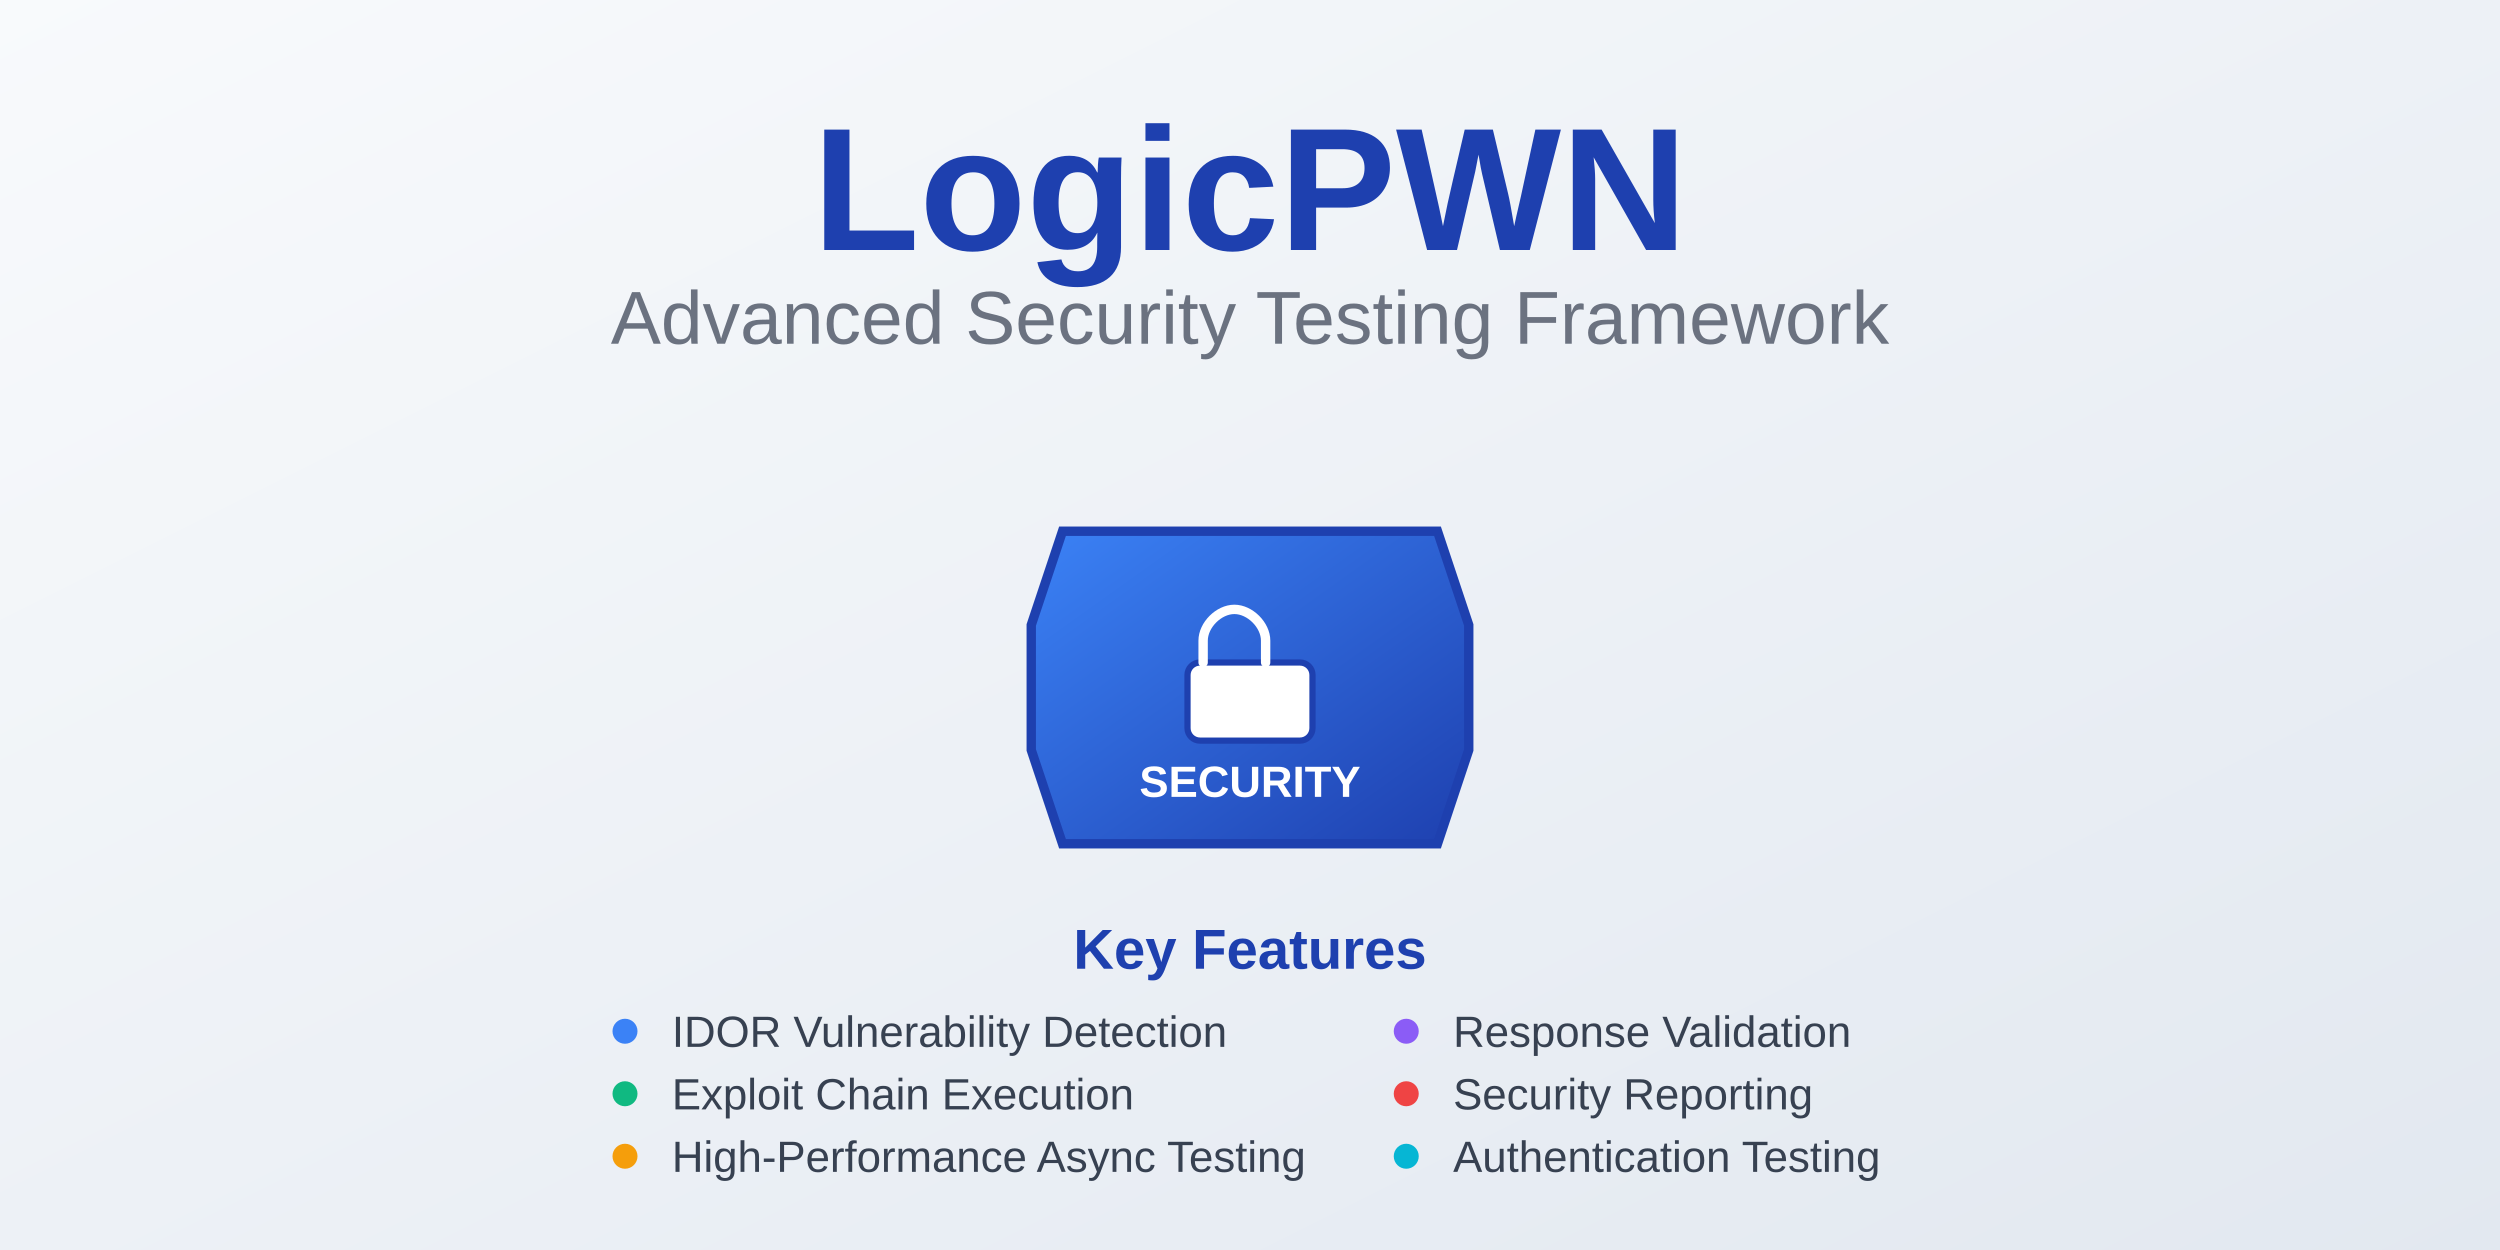
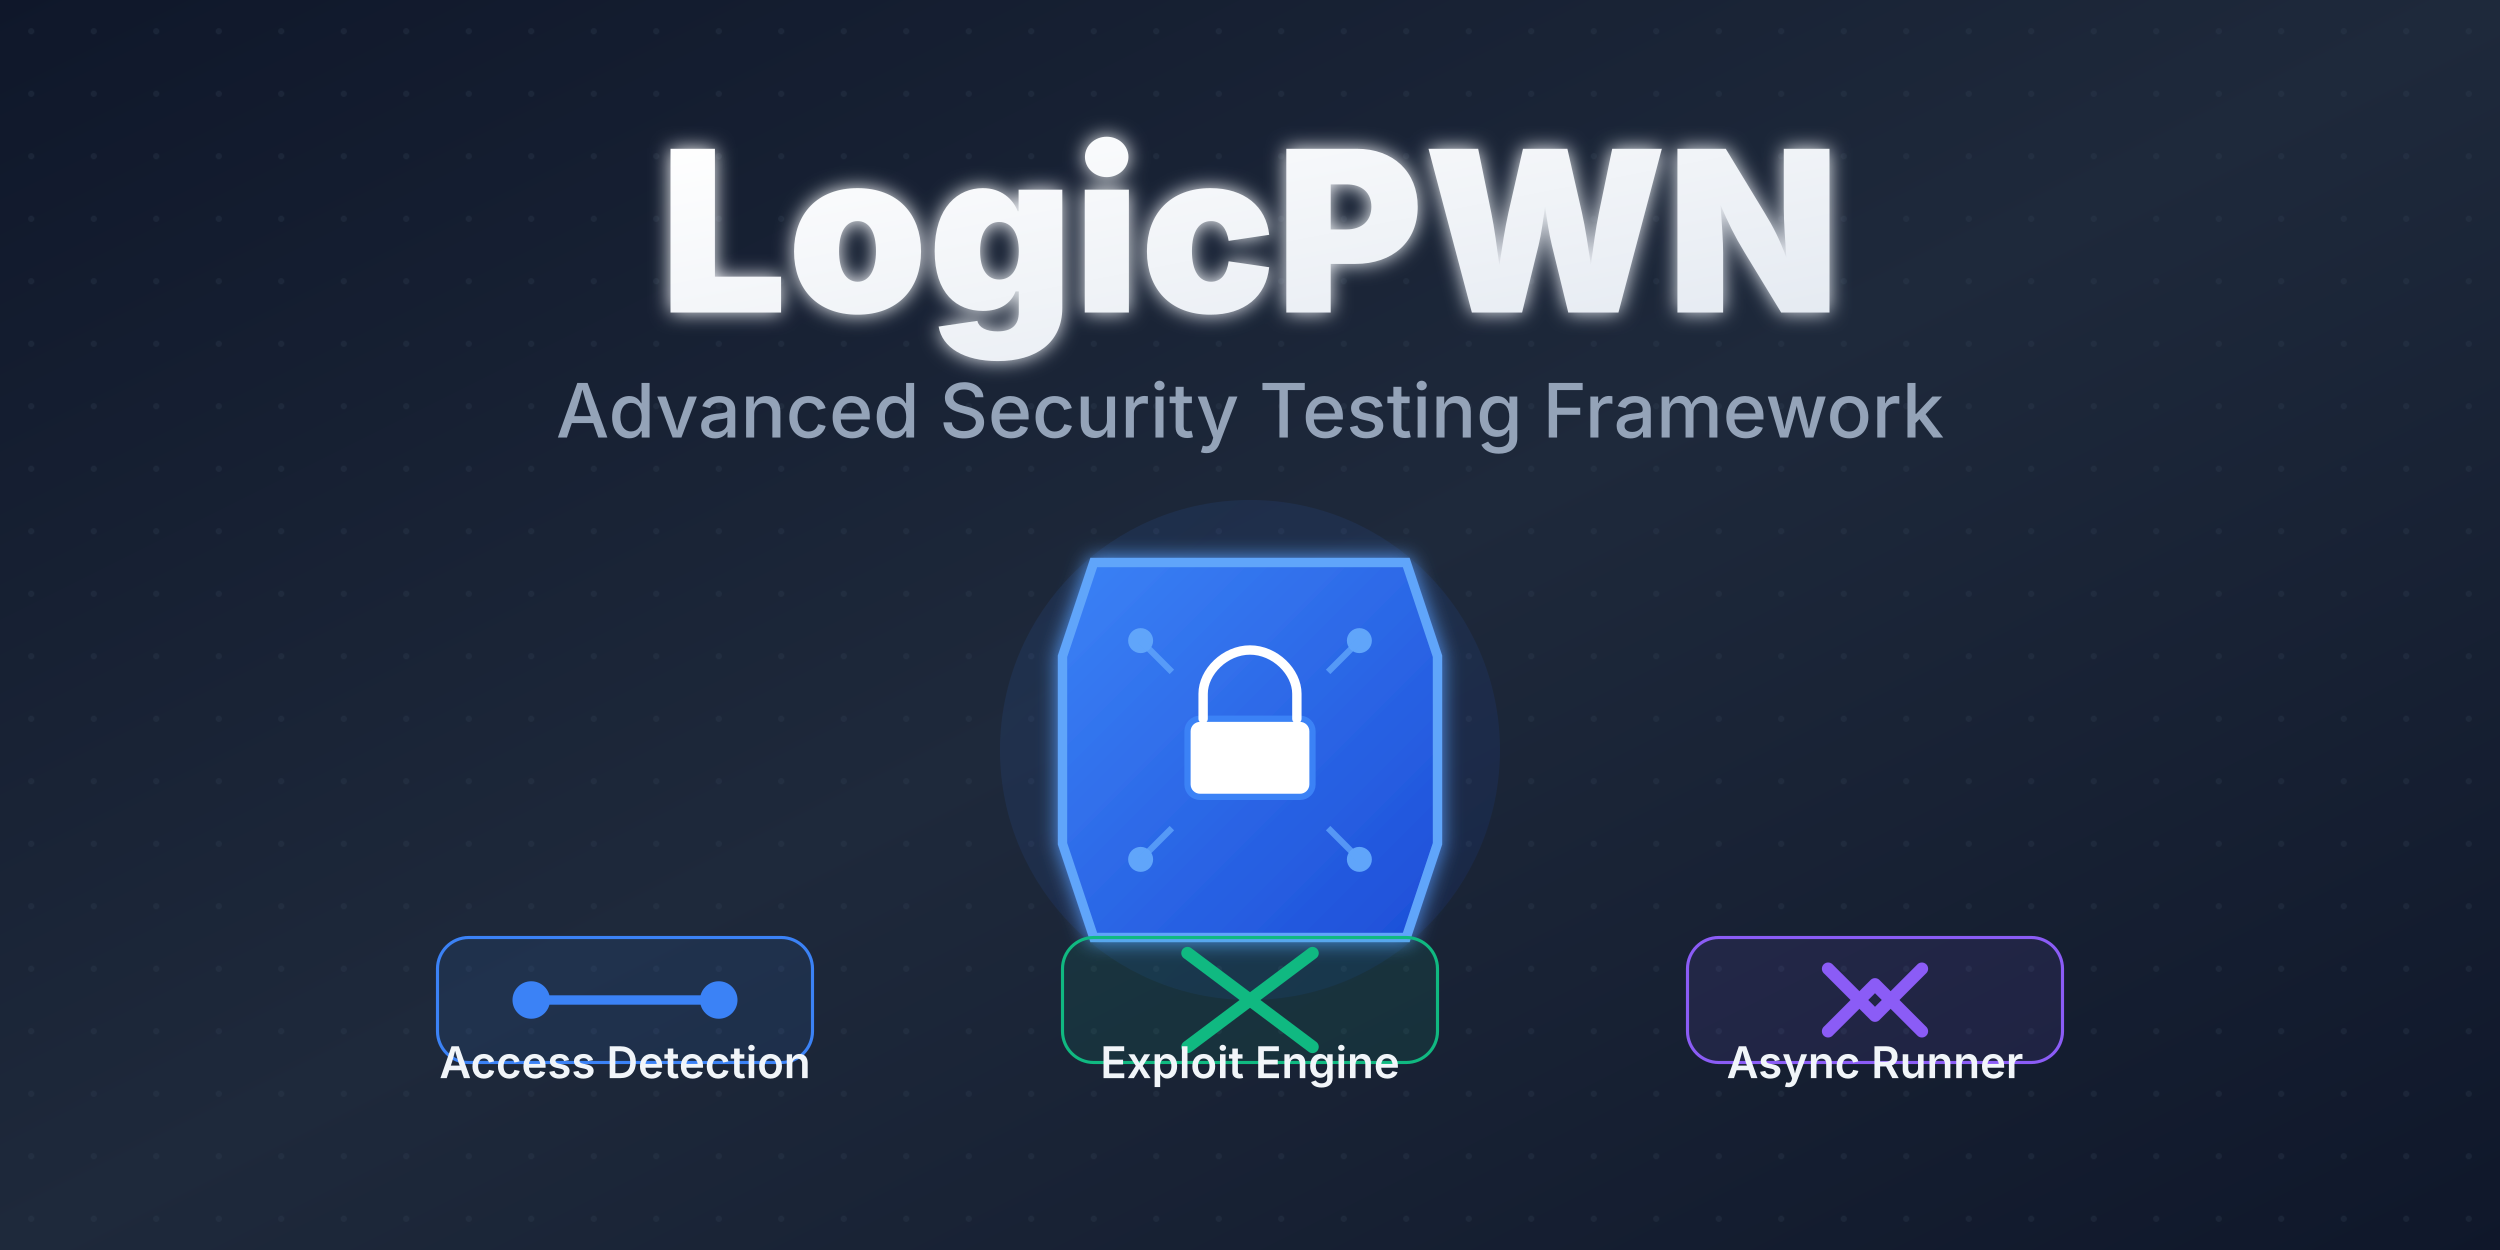
<svg xmlns="http://www.w3.org/2000/svg" width="800" height="400" viewBox="0 0 800 400" fill="none">
  <defs>
    <linearGradient id="bgGradient" x1="0%" y1="0%" x2="100%" y2="100%">
-       <stop offset="0%" style="stop-color:#F8FAFC;stop-opacity:1" />
+       <stop offset="0%" style="stop-color:#0F172A;stop-opacity:1" />
+       <stop offset="50%" style="stop-color:#1E293B;stop-opacity:1" />
+       <stop offset="100%" style="stop-color:#0F172A;stop-opacity:1" />
+     </linearGradient>
+     <linearGradient id="accentGradient" x1="0%" y1="0%" x2="100%" y2="100%">
+       <stop offset="0%" style="stop-color:#3B82F6;stop-opacity:1" />
+       <stop offset="100%" style="stop-color:#1D4ED8;stop-opacity:1" />
+     </linearGradient>
+     <linearGradient id="textGradient" x1="0%" y1="0%" x2="100%" y2="100%">
+       <stop offset="0%" style="stop-color:#FFFFFF;stop-opacity:1" />
      <stop offset="100%" style="stop-color:#E2E8F0;stop-opacity:1" />
    </linearGradient>
-     <linearGradient id="shieldGradient" x1="0%" y1="0%" x2="100%" y2="100%">
-       <stop offset="0%" style="stop-color:#3B82F6;stop-opacity:1" />
-       <stop offset="100%" style="stop-color:#1E40AF;stop-opacity:1" />
-     </linearGradient>
+     <filter id="glow">
+       <feGaussianBlur stdDeviation="3" result="coloredBlur" />
+       <feMerge>
+         <feMergeNode in="coloredBlur" />
+         <feMergeNode in="SourceGraphic" />
+       </feMerge>
+     </filter>
  </defs>
  <rect width="800" height="400" fill="url(#bgGradient)" />
-   <text x="400" y="80" text-anchor="middle" font-family="Arial, sans-serif" font-size="56" font-weight="bold" fill="#1E40AF">LogicPWN</text>
-   <text x="400" y="110" text-anchor="middle" font-family="Arial, sans-serif" font-size="24" fill="#6B7280">Advanced Security Testing Framework</text>
-   <g transform="translate(400, 220)">
-     <path d="M-60 -50L60 -50L70 -20L70 20L60 50L-60 50L-70 20L-70 -20L-60 -50Z" fill="url(#shieldGradient)" stroke="#1E40AF" stroke-width="3" />
-     <rect x="-20" y="-8" width="40" height="25" rx="4" fill="white" stroke="#1E40AF" stroke-width="2" />
-     <path d="M-15 -8V-15C-15 -20 -10 -25 -5 -25C0 -25 5 -20 5 -15V-8" fill="none" stroke="white" stroke-width="3" stroke-linecap="round" />
-     <text x="0" y="35" text-anchor="middle" font-family="Arial, sans-serif" font-size="14" font-weight="bold" fill="white">SECURITY</text>
+   <defs>
+     <pattern id="dots" width="20" height="20" patternUnits="userSpaceOnUse">
+       <circle cx="10" cy="10" r="1" fill="#334155" opacity="0.3" />
+     </pattern>
+   </defs>
+   <rect width="800" height="400" fill="url(#dots)" />
+   <text x="400" y="100" text-anchor="middle" font-family="Inter, system-ui, sans-serif" font-size="72" font-weight="900" fill="url(#textGradient)" filter="url(#glow)">LogicPWN</text>
+   <text x="400" y="140" text-anchor="middle" font-family="Inter, system-ui, sans-serif" font-size="24" font-weight="500" fill="#94A3B8">Advanced Security Testing Framework</text>
+   <g transform="translate(400, 240)">
+     <circle cx="0" cy="0" r="80" fill="url(#accentGradient)" opacity="0.1" />
+     <path d="M-50 -60L50 -60L60 -30L60 30L50 60L-50 60L-60 30L-60 -30L-50 -60Z" fill="url(#accentGradient)" stroke="#60A5FA" stroke-width="3" filter="url(#glow)" />
+     <rect x="-20" y="-10" width="40" height="25" rx="4" fill="#FFFFFF" stroke="#3B82F6" stroke-width="2" />
+     <path d="M-15 -10V-18C-15 -25 -8 -32 0 -32C8 -32 15 -25 15 -18V-10" fill="none" stroke="#FFFFFF" stroke-width="3" stroke-linecap="round" />
+     <circle cx="-35" cy="-35" r="4" fill="#60A5FA" />
+     <circle cx="35" cy="-35" r="4" fill="#60A5FA" />
+     <circle cx="-35" cy="35" r="4" fill="#60A5FA" />
+     <circle cx="35" cy="35" r="4" fill="#60A5FA" />
+     <path d="M-35 -35L-25 -25" stroke="#60A5FA" stroke-width="2" opacity="0.8" />
+     <path d="M35 -35L25 -25" stroke="#60A5FA" stroke-width="2" opacity="0.8" />
+     <path d="M-35 35L-25 25" stroke="#60A5FA" stroke-width="2" opacity="0.8" />
+     <path d="M35 35L25 25" stroke="#60A5FA" stroke-width="2" opacity="0.8" />
+   </g>
+   <g transform="translate(200, 320)">
+     <rect x="-60" y="-20" width="120" height="40" rx="10" fill="rgba(59, 130, 246, 0.1)" stroke="#3B82F6" stroke-width="1" />
+     <circle cx="-30" cy="0" r="6" fill="#3B82F6" />
+     <circle cx="30" cy="0" r="6" fill="#3B82F6" />
+     <path d="M-30 0L30 0" stroke="#3B82F6" stroke-width="3" />
+     <text x="0" y="25" text-anchor="middle" font-family="Inter, system-ui, sans-serif" font-size="14" font-weight="600" fill="#F1F5F9">Access Detection</text>
  </g>
  <g transform="translate(400, 320)">
-     <text x="0" y="-10" text-anchor="middle" font-family="Arial, sans-serif" font-size="18" font-weight="bold" fill="#1E40AF">Key Features</text>
-     <g transform="translate(-200, 10)">
-       <circle cx="0" cy="0" r="4" fill="#3B82F6" />
-       <text x="15" y="5" font-family="Arial, sans-serif" font-size="14" fill="#374151">IDOR Vulnerability Detection</text>
-     </g>
-     <g transform="translate(-200, 30)">
-       <circle cx="0" cy="0" r="4" fill="#10B981" />
-       <text x="15" y="5" font-family="Arial, sans-serif" font-size="14" fill="#374151">Exploit Chain Execution</text>
-     </g>
-     <g transform="translate(-200, 50)">
-       <circle cx="0" cy="0" r="4" fill="#F59E0B" />
-       <text x="15" y="5" font-family="Arial, sans-serif" font-size="14" fill="#374151">High-Performance Async Testing</text>
-     </g>
-     <g transform="translate(50, 10)">
-       <circle cx="0" cy="0" r="4" fill="#8B5CF6" />
-       <text x="15" y="5" font-family="Arial, sans-serif" font-size="14" fill="#374151">Response Validation</text>
-     </g>
-     <g transform="translate(50, 30)">
-       <circle cx="0" cy="0" r="4" fill="#EF4444" />
-       <text x="15" y="5" font-family="Arial, sans-serif" font-size="14" fill="#374151">Security Reporting</text>
-     </g>
-     <g transform="translate(50, 50)">
-       <circle cx="0" cy="0" r="4" fill="#06B6D4" />
-       <text x="15" y="5" font-family="Arial, sans-serif" font-size="14" fill="#374151">Authentication Testing</text>
-     </g>
+     <rect x="-60" y="-20" width="120" height="40" rx="10" fill="rgba(16, 185, 129, 0.1)" stroke="#10B981" stroke-width="1" />
+     <path d="M-20 -15L20 15M20 -15L-20 15" stroke="#10B981" stroke-width="4" stroke-linecap="round" />
+     <text x="0" y="25" text-anchor="middle" font-family="Inter, system-ui, sans-serif" font-size="14" font-weight="600" fill="#F1F5F9">Exploit Engine</text>
+   </g>
+   <g transform="translate(600, 320)">
+     <rect x="-60" y="-20" width="120" height="40" rx="10" fill="rgba(139, 92, 246, 0.1)" stroke="#8B5CF6" stroke-width="1" />
+     <path d="M-15 -10L0 5L15 -10" stroke="#8B5CF6" stroke-width="4" fill="none" stroke-linecap="round" stroke-linejoin="round" />
+     <path d="M-15 10L0 -5L15 10" stroke="#8B5CF6" stroke-width="4" fill="none" stroke-linecap="round" stroke-linejoin="round" />
+     <text x="0" y="25" text-anchor="middle" font-family="Inter, system-ui, sans-serif" font-size="14" font-weight="600" fill="#F1F5F9">Async Runner</text>
  </g>
</svg>
